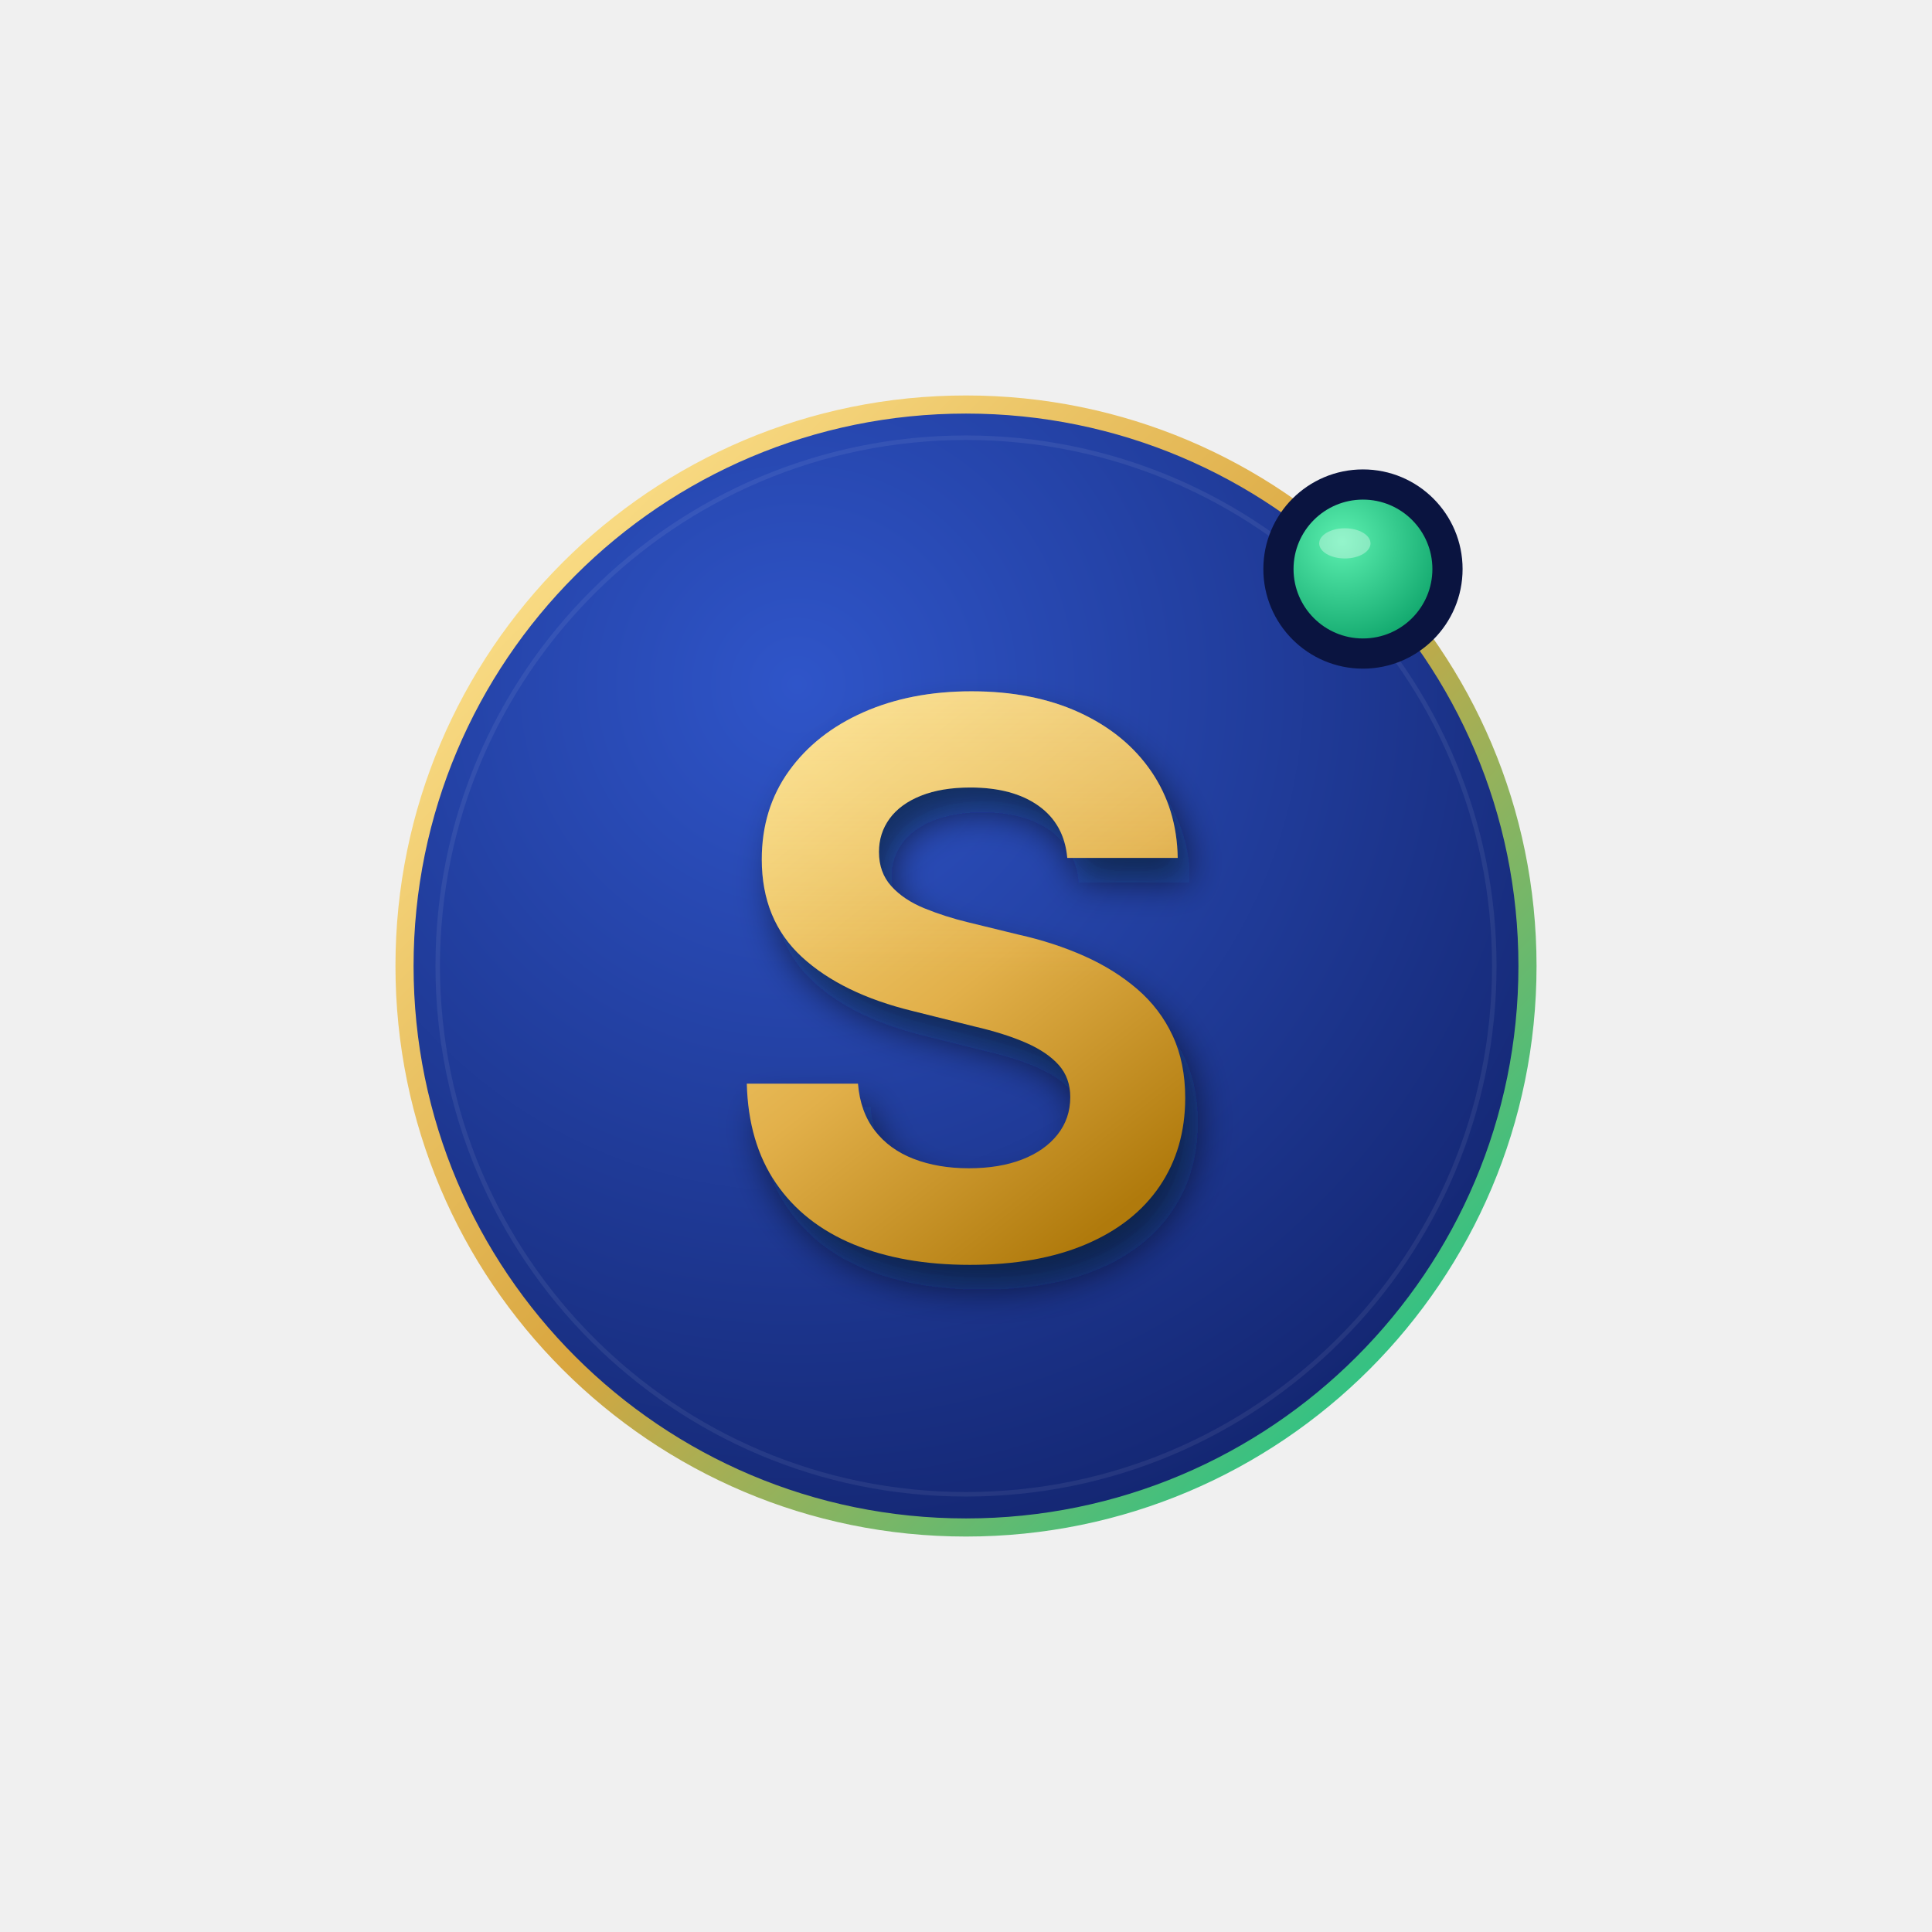
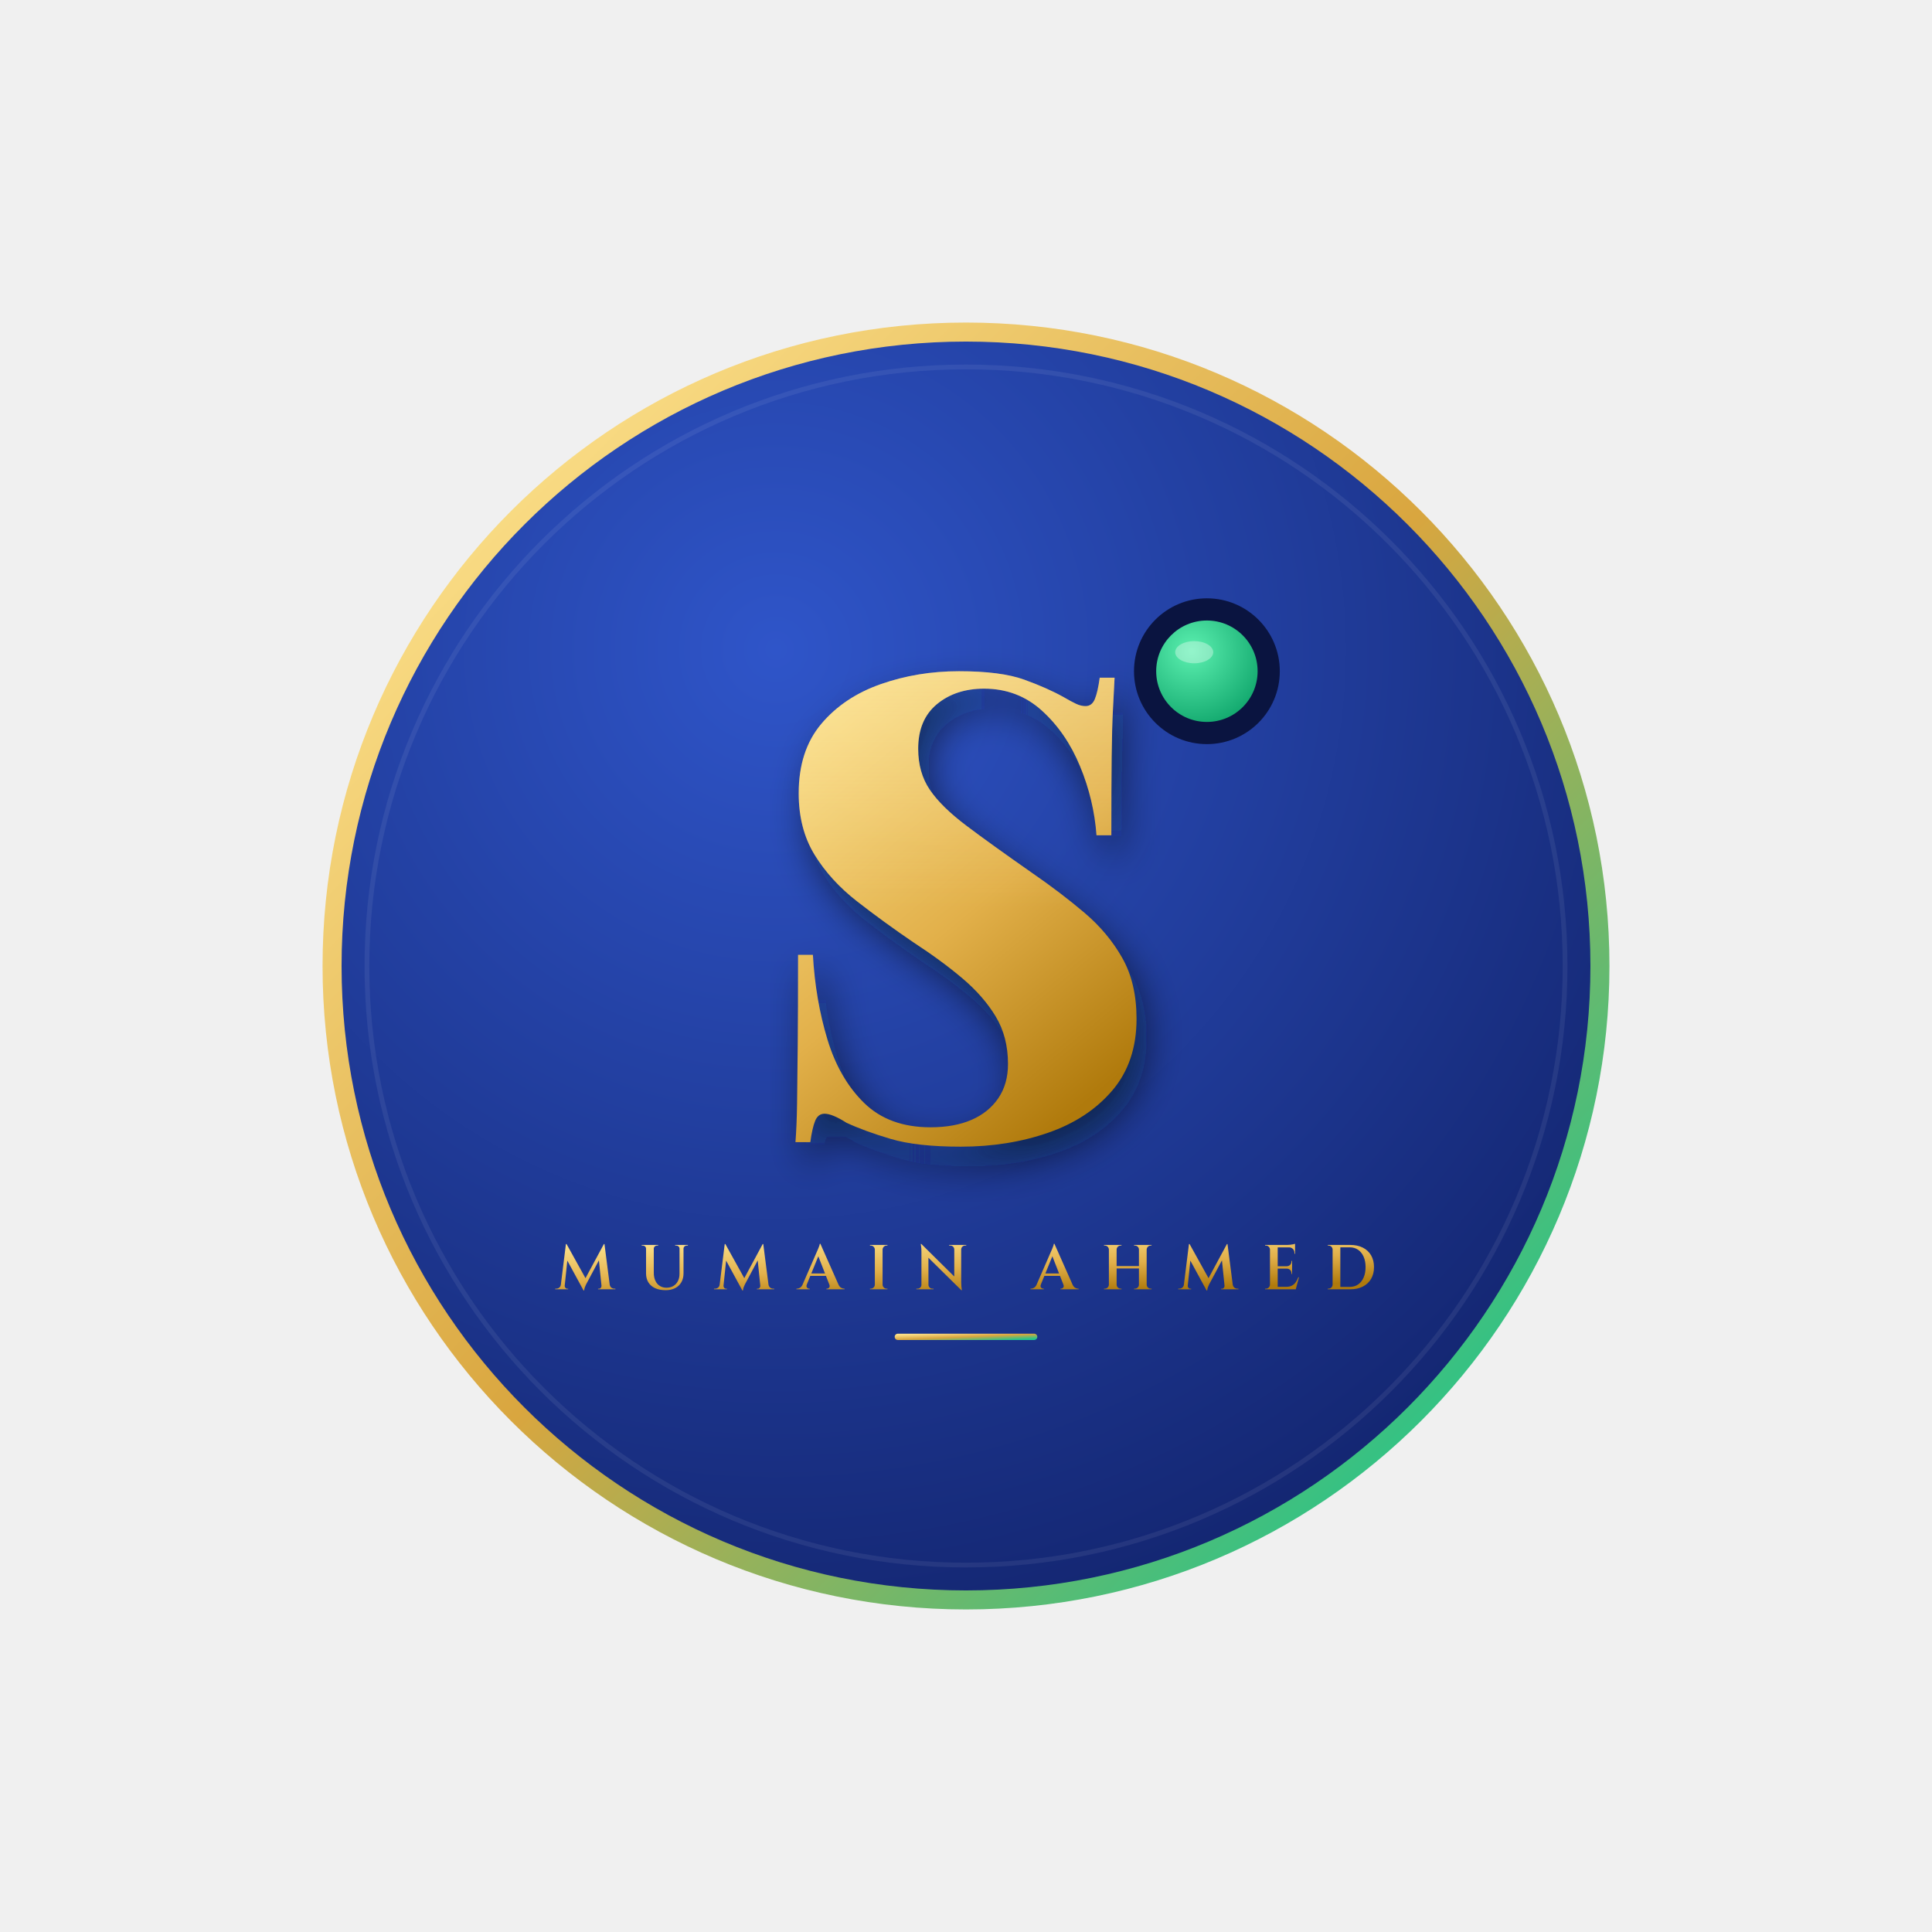
<svg xmlns="http://www.w3.org/2000/svg" viewBox="0 0 1024 1024" width="1024" height="1024">
  <defs>
    <linearGradient id="bg" x1="0" y1="0" x2="0.35" y2="1">
      <stop offset="0" stop-color="#2447B5" />
      <stop offset="1" stop-color="#0A1440" />
    </linearGradient>
    <radialGradient id="glow" cx="0.3" cy="0.2" r="0.7">
      <stop offset="0" stop-color="#8E9CDA" stop-opacity="0.26" />
      <stop offset="1" stop-color="#8E9CDA" stop-opacity="0" />
    </radialGradient>
    <radialGradient id="disc" cx="0.35" cy="0.25" r="0.9">
      <stop offset="0" stop-color="#2F55C9" />
      <stop offset="1" stop-color="#102066" />
    </radialGradient>
    <linearGradient id="gold" x1="0.1" y1="0" x2="0.7" y2="1">
      <stop offset="0" stop-color="#FCE08A" />
      <stop offset="0.55" stop-color="#E2B04A" />
      <stop offset="1" stop-color="#B07A0C" />
    </linearGradient>
    <linearGradient id="edge" x1="0" y1="0" x2="0" y2="1">
      <stop offset="0" stop-color="#FFF4C8" stop-opacity="0.9" />
      <stop offset="0.5" stop-color="#FFF4C8" stop-opacity="0" />
    </linearGradient>
    <radialGradient id="red" cx="0.35" cy="0.3" r="0.8">
      <stop offset="0" stop-color="#5CF0B0" />
      <stop offset="1" stop-color="#0FA56B" />
    </radialGradient>
    <linearGradient id="ring" x1="0.1" y1="0.1" x2="0.9" y2="0.9">
      <stop offset="0" stop-color="#FCE08A" />
      <stop offset="0.5" stop-color="#D9A63F" />
      <stop offset="1" stop-color="#22C58B" />
    </linearGradient>
    <filter id="soft" x="-10%" y="-10%" width="130%" height="130%">
      <feGaussianBlur stdDeviation="12" />
    </filter>
  </defs>
-   <g transform="translate(512 512) scale(0.8) translate(-512 -512)">
-     <circle cx="512" cy="512" r="372" fill="url(#disc)" />
-     <circle cx="512" cy="512" r="350" fill="none" stroke="#FFFFFF" stroke-opacity="0.07" stroke-width="3" />
-     <circle cx="512" cy="512" r="372" fill="none" stroke="url(#ring)" stroke-width="12" />
-     <path d="M514.604 710.0Q470.205 710.0 437.339 696.358Q404.474 682.715 386.119 655.927Q367.764 629.138 366.772 589.948H440.44Q441.928 608.551 451.602 621.077Q461.275 633.603 477.398 639.804Q493.521 646.005 513.86 646.005Q534.2 646.005 549.206 640.176Q564.213 634.347 572.646 623.681Q581.08 613.016 581.08 598.877Q581.08 586.227 573.514 577.67Q565.949 569.112 551.811 562.911Q537.672 556.71 517.333 551.997L476.654 541.828Q429.774 530.418 403.234 505.986Q376.693 481.554 376.693 441.371Q376.693 407.885 394.676 382.833Q412.659 357.781 444.037 343.89Q475.414 330 515.597 330Q556.523 330 587.033 344.014Q617.542 358.029 634.657 382.957Q651.772 407.885 652.268 440.379H579.095Q577.111 418.055 560.12 405.901Q543.129 393.747 514.852 393.747Q495.753 393.747 482.111 399.204Q468.469 404.661 461.399 414.334Q454.33 424.008 454.33 436.41Q454.33 450.052 462.516 459.106Q470.701 468.159 484.343 473.74Q497.986 479.321 513.364 483.042L546.85 491.227Q570.166 496.436 590.257 505.366Q610.349 514.295 625.479 527.317Q640.61 540.339 648.919 558.198Q657.228 576.057 657.228 599.373Q657.228 632.859 640.362 657.787Q623.495 682.715 591.497 696.358Q559.5 710.0 514.604 710.0Z" fill="#050819" fill-opacity="0.55" transform="translate(8 16)" filter="url(#soft)" />
-     <path d="M514.604 710.0Q470.205 710.0 437.339 696.358Q404.474 682.715 386.119 655.927Q367.764 629.138 366.772 589.948H440.44Q441.928 608.551 451.602 621.077Q461.275 633.603 477.398 639.804Q493.521 646.005 513.86 646.005Q534.2 646.005 549.206 640.176Q564.213 634.347 572.646 623.681Q581.08 613.016 581.08 598.877Q581.08 586.227 573.514 577.67Q565.949 569.112 551.811 562.911Q537.672 556.71 517.333 551.997L476.654 541.828Q429.774 530.418 403.234 505.986Q376.693 481.554 376.693 441.371Q376.693 407.885 394.676 382.833Q412.659 357.781 444.037 343.89Q475.414 330 515.597 330Q556.523 330 587.033 344.014Q617.542 358.029 634.657 382.957Q651.772 407.885 652.268 440.379H579.095Q577.111 418.055 560.12 405.901Q543.129 393.747 514.852 393.747Q495.753 393.747 482.111 399.204Q468.469 404.661 461.399 414.334Q454.33 424.008 454.33 436.41Q454.33 450.052 462.516 459.106Q470.701 468.159 484.343 473.74Q497.986 479.321 513.364 483.042L546.85 491.227Q570.166 496.436 590.257 505.366Q610.349 514.295 625.479 527.317Q640.61 540.339 648.919 558.198Q657.228 576.057 657.228 599.373Q657.228 632.859 640.362 657.787Q623.495 682.715 591.497 696.358Q559.5 710.0 514.604 710.0Z" fill="url(#gold)" />
-     <path d="M514.604 710.0Q470.205 710.0 437.339 696.358Q404.474 682.715 386.119 655.927Q367.764 629.138 366.772 589.948H440.44Q441.928 608.551 451.602 621.077Q461.275 633.603 477.398 639.804Q493.521 646.005 513.86 646.005Q534.2 646.005 549.206 640.176Q564.213 634.347 572.646 623.681Q581.08 613.016 581.08 598.877Q581.08 586.227 573.514 577.67Q565.949 569.112 551.811 562.911Q537.672 556.71 517.333 551.997L476.654 541.828Q429.774 530.418 403.234 505.986Q376.693 481.554 376.693 441.371Q376.693 407.885 394.676 382.833Q412.659 357.781 444.037 343.89Q475.414 330 515.597 330Q556.523 330 587.033 344.014Q617.542 358.029 634.657 382.957Q651.772 407.885 652.268 440.379H579.095Q577.111 418.055 560.12 405.901Q543.129 393.747 514.852 393.747Q495.753 393.747 482.111 399.204Q468.469 404.661 461.399 414.334Q454.33 424.008 454.33 436.41Q454.33 450.052 462.516 459.106Q470.701 468.159 484.343 473.74Q497.986 479.321 513.364 483.042L546.85 491.227Q570.166 496.436 590.257 505.366Q610.349 514.295 625.479 527.317Q640.61 540.339 648.919 558.198Q657.228 576.057 657.228 599.373Q657.228 632.859 640.362 657.787Q623.495 682.715 591.497 696.358Q559.5 710.0 514.604 710.0Z" fill="url(#edge)" fill-opacity="0.28" />
-     <circle cx="775" cy="249" r="66" fill="#0A1440" />
-     <circle cx="775" cy="249" r="46" fill="url(#red)" />
-     <ellipse cx="763" cy="232" rx="17" ry="10" fill="#FFFFFF" fill-opacity="0.34" />
+   <g transform="translate(512 512) scale(0.84) translate(-512 -512)">
+     <circle cx="512" cy="512" r="400" fill="url(#disc)" />
+     <circle cx="512" cy="512" r="378" fill="none" stroke="#FFFFFF" stroke-opacity="0.07" stroke-width="3" />
+     <circle cx="512" cy="512" r="400" fill="none" stroke="url(#ring)" stroke-width="12" />
+     <path d="M507.516 326Q534.011 326 548.685 331.299Q563.359 336.598 573.549 342.304Q578.44 345.158 581.497 346.584Q584.554 348.011 587.408 348.011Q591.484 348.011 593.318 343.527Q595.152 339.043 596.375 330.076H605.75Q605.342 338.636 604.731 350.049Q604.12 361.462 603.916 380.212Q603.712 398.962 603.712 429.533H594.337Q592.707 407.114 583.943 385.918Q575.179 364.723 559.894 350.864Q544.609 337.005 523.413 337.005Q505.478 337.005 493.658 346.788Q481.837 356.571 481.837 374.913Q481.837 389.995 489.174 400.796Q496.511 411.598 512.204 423.418Q527.897 435.239 553.576 453.174Q571.918 465.81 586.796 478.446Q601.674 491.082 610.641 506.978Q619.609 522.875 619.609 545.293Q619.609 572.603 604.323 590.538Q589.038 608.473 563.766 617.236Q538.495 626 508.739 626Q481.022 626 464.514 621.109Q448.005 616.217 436.592 610.918Q427.625 605.212 422.734 605.212Q418.658 605.212 416.823 609.696Q414.989 614.179 413.766 623.147H404.391Q405.207 612.549 405.41 598.486Q405.614 584.424 405.818 562.005Q406.022 539.587 406.022 504.94H415.397Q417.027 533.473 424.568 558.337Q432.109 583.201 447.802 598.486Q463.495 613.772 489.582 613.772Q504.663 613.772 515.465 609.084Q526.266 604.397 532.38 595.429Q538.495 586.462 538.495 573.826Q538.495 556.707 530.75 543.867Q523.005 531.027 509.758 519.818Q496.511 508.609 478.984 497.196Q459.826 484.152 443.114 471.109Q426.402 458.065 416.416 441.761Q406.429 425.457 406.429 403.038Q406.429 376.136 420.696 359.22Q434.962 342.304 458.196 334.152Q481.429 326 507.516 326Z" fill="#050819" fill-opacity="0.55" transform="translate(6 12)" filter="url(#soft)" />
+     <path d="M507.516 326Q534.011 326 548.685 331.299Q563.359 336.598 573.549 342.304Q578.44 345.158 581.497 346.584Q584.554 348.011 587.408 348.011Q591.484 348.011 593.318 343.527Q595.152 339.043 596.375 330.076H605.75Q605.342 338.636 604.731 350.049Q604.12 361.462 603.916 380.212Q603.712 398.962 603.712 429.533H594.337Q592.707 407.114 583.943 385.918Q575.179 364.723 559.894 350.864Q544.609 337.005 523.413 337.005Q505.478 337.005 493.658 346.788Q481.837 356.571 481.837 374.913Q481.837 389.995 489.174 400.796Q496.511 411.598 512.204 423.418Q527.897 435.239 553.576 453.174Q571.918 465.81 586.796 478.446Q601.674 491.082 610.641 506.978Q619.609 522.875 619.609 545.293Q619.609 572.603 604.323 590.538Q589.038 608.473 563.766 617.236Q538.495 626 508.739 626Q481.022 626 464.514 621.109Q448.005 616.217 436.592 610.918Q427.625 605.212 422.734 605.212Q418.658 605.212 416.823 609.696Q414.989 614.179 413.766 623.147H404.391Q405.207 612.549 405.41 598.486Q405.614 584.424 405.818 562.005Q406.022 539.587 406.022 504.94H415.397Q417.027 533.473 424.568 558.337Q432.109 583.201 447.802 598.486Q463.495 613.772 489.582 613.772Q504.663 613.772 515.465 609.084Q526.266 604.397 532.38 595.429Q538.495 586.462 538.495 573.826Q538.495 556.707 530.75 543.867Q523.005 531.027 509.758 519.818Q496.511 508.609 478.984 497.196Q459.826 484.152 443.114 471.109Q426.402 458.065 416.416 441.761Q406.429 425.457 406.429 403.038Q406.429 376.136 420.696 359.22Q434.962 342.304 458.196 334.152Q481.429 326 507.516 326Z" fill="url(#gold)" />
+     <path d="M507.516 326Q534.011 326 548.685 331.299Q563.359 336.598 573.549 342.304Q578.44 345.158 581.497 346.584Q584.554 348.011 587.408 348.011Q591.484 348.011 593.318 343.527Q595.152 339.043 596.375 330.076H605.75Q605.342 338.636 604.731 350.049Q604.12 361.462 603.916 380.212Q603.712 398.962 603.712 429.533H594.337Q592.707 407.114 583.943 385.918Q575.179 364.723 559.894 350.864Q544.609 337.005 523.413 337.005Q505.478 337.005 493.658 346.788Q481.837 356.571 481.837 374.913Q481.837 389.995 489.174 400.796Q496.511 411.598 512.204 423.418Q527.897 435.239 553.576 453.174Q571.918 465.81 586.796 478.446Q601.674 491.082 610.641 506.978Q619.609 522.875 619.609 545.293Q619.609 572.603 604.323 590.538Q589.038 608.473 563.766 617.236Q538.495 626 508.739 626Q481.022 626 464.514 621.109Q448.005 616.217 436.592 610.918Q427.625 605.212 422.734 605.212Q418.658 605.212 416.823 609.696Q414.989 614.179 413.766 623.147H404.391Q405.207 612.549 405.41 598.486Q405.614 584.424 405.818 562.005Q406.022 539.587 406.022 504.94H415.397Q417.027 533.473 424.568 558.337Q432.109 583.201 447.802 598.486Q463.495 613.772 489.582 613.772Q504.663 613.772 515.465 609.084Q526.266 604.397 532.38 595.429Q538.495 586.462 538.495 573.826Q538.495 556.707 530.75 543.867Q523.005 531.027 509.758 519.818Q496.511 508.609 478.984 497.196Q459.826 484.152 443.114 471.109Q426.402 458.065 416.416 441.761Q406.429 425.457 406.429 403.038Q406.429 376.136 420.696 359.22Q434.962 342.304 458.196 334.152Q481.429 326 507.516 326Z" fill="url(#edge)" fill-opacity="0.28" />
+     <circle cx="664" cy="326" r="46" fill="#0A1440" />
+     <circle cx="664" cy="326" r="32" fill="url(#red)" />
+     <ellipse cx="656" cy="314" rx="12" ry="7" fill="#FFFFFF" fill-opacity="0.34" />
+     <path d="M283.52 687.44 283.84 691.24 272.56 712.4Q272.56 712.4 272.2 713.1Q271.84 713.8 271.48 714.8Q271.12 715.8 271.08 716.72H270.68L269.44 713.56ZM257.24 713.08V716.0H252.8V715.6Q252.84 715.6 253.14 715.6Q253.44 715.6 253.44 715.6Q254.52 715.6 255.36 714.94Q256.2 714.28 256.36 713.08ZM258.8 713.72Q258.8 713.76 258.8 713.8Q258.8 713.84 258.8 713.92Q258.8 714.56 259.26 715.1Q259.72 715.64 260.36 715.64H260.96V716.0H258.52V713.72ZM259.56 687.44H259.96L261.16 690.92L258.56 716.0H256ZM259.96 687.44 272.52 710.08 270.68 716.72 259.0 695.24ZM283.88 687.44 287.56 716.0H282.24L280.16 695.68L283.52 687.44ZM286.32 713.08H287.2Q287.4 714.28 288.22 714.94Q289.04 715.6 290.12 715.6Q290.12 715.6 290.42 715.6Q290.72 715.6 290.76 715.6V716.0H286.32ZM282.0 713.72H282.28V716.0H279.84V715.64H280.44Q281.12 715.64 281.56 715.1Q282.0 714.56 282.0 713.92Q282.0 713.84 282.0 713.8Q282.0 713.76 282.0 713.72Z M315 688.0V705.6Q315 708.44 315.98 710.56Q316.96 712.68 318.76 713.84Q320.56 715.0 322.96 715.0Q325.52 715.0 327.36 713.9Q329.2 712.8 330.22 710.82Q331.24 708.84 331.24 706.12V688.0H333.76V705.96Q333.76 709.16 332.4 711.54Q331.04 713.92 328.5 715.24Q325.96 716.56 322.48 716.56Q318.56 716.56 315.78 715.26Q313 713.96 311.56 711.58Q310.12 709.2 310.12 706.0V688.0ZM310.24 688.0V690.4H310.12Q310.12 689.52 309.5 688.96Q308.88 688.4 308 688.4Q308 688.4 307.68 688.4Q307.36 688.4 307.36 688.4V688.0ZM317.76 688.0V688.4Q317.76 688.4 317.44 688.4Q317.12 688.4 317.12 688.4Q316.24 688.4 315.62 688.96Q315 689.52 315 690.4H314.92V688.0ZM331.36 688.0V690.4H331.24Q331.24 689.52 330.62 688.96Q330 688.4 329.12 688.4Q329.12 688.4 328.8 688.4Q328.48 688.4 328.48 688.4V688.0ZM336.52 688.0V688.4Q336.52 688.4 336.2 688.4Q335.88 688.4 335.88 688.4Q335 688.4 334.38 688.96Q333.76 689.52 333.76 690.4H333.68V688.0Z M383.72 687.44 384.04 691.24 372.76 712.4Q372.76 712.4 372.4 713.1Q372.04 713.8 371.68 714.8Q371.32 715.8 371.28 716.72H370.88L369.64 713.56ZM357.44 713.08V716.0H353V715.6Q353.04 715.6 353.34 715.6Q353.64 715.6 353.64 715.6Q354.72 715.6 355.56 714.94Q356.4 714.28 356.56 713.08ZM359 713.72Q359 713.76 359 713.8Q359 713.84 359 713.92Q359 714.56 359.46 715.1Q359.92 715.64 360.56 715.64H361.16V716.0H358.72V713.72ZM359.76 687.44H360.16L361.36 690.92L358.76 716.0H356.2ZM360.16 687.44 372.72 710.08 370.88 716.72 359.2 695.24ZM384.08 687.44 387.76 716.0H382.44L380.36 695.68L383.72 687.44ZM386.52 713.08H387.4Q387.6 714.28 388.42 714.94Q389.24 715.6 390.32 715.6Q390.32 715.6 390.62 715.6Q390.92 715.6 390.96 715.6V716.0H386.52ZM382.2 713.72H382.48V716.0H380.04V715.64H380.64Q381.32 715.64 381.76 715.1Q382.2 714.56 382.2 713.92Q382.2 713.84 382.2 713.8Q382.2 713.76 382.2 713.72Z M420.12 687.28 432.76 715.76H426.84L418.24 693.68ZM411.52 713.08Q411.2 713.88 411.4 714.44Q411.6 715.0 412.08 715.3Q412.56 715.6 413.04 715.6H413.4V716.0H405.0V715.6Q405.0 715.6 405.18 715.6Q405.36 715.6 405.36 715.6Q406.28 715.6 407.26 715.02Q408.24 714.44 408.88 713.08ZM420.12 687.28 420.32 691.48 410.36 715.88H407.64L417.96 692.16Q418.04 692.0 418.3 691.38Q418.56 690.76 418.9 689.96Q419.24 689.16 419.48 688.42Q419.72 687.68 419.76 687.28ZM424.8 706.0V707.52H412.76V706.0ZM425.8 713.08H431.56Q432.2 714.44 433.18 715.02Q434.16 715.6 435.08 715.6Q435.08 715.6 435.24 715.6Q435.4 715.6 435.4 715.6V716.0H423.92V715.6H424.28Q425.04 715.6 425.64 714.94Q426.24 714.28 425.8 713.08Z M459.36 688.0V716.0H454.48V688.0ZM454.6 713.08V716.0H451.4V715.6Q451.4 715.6 451.66 715.6Q451.92 715.6 451.92 715.6Q452.96 715.6 453.7 714.86Q454.44 714.12 454.48 713.08ZM454.6 690.92H454.48Q454.44 689.88 453.7 689.14Q452.96 688.4 451.92 688.4Q451.92 688.4 451.66 688.4Q451.4 688.4 451.4 688.4V688.0H454.6ZM459.24 713.08H459.36Q459.4 714.12 460.14 714.86Q460.88 715.6 461.92 715.6Q461.92 715.6 462.16 715.6Q462.4 715.6 462.44 715.6V716.0H459.24ZM459.24 690.92V688.0H462.44V688.4Q462.4 688.4 462.16 688.4Q461.92 688.4 461.92 688.4Q460.88 688.4 460.14 689.14Q459.4 689.88 459.36 690.92Z M483.84 687.4 508.6 711.88 509.04 716.56 484.28 692.12ZM484 713.16V716.0H480.68V715.6Q480.68 715.6 481.04 715.6Q481.4 715.6 481.44 715.6Q482.44 715.6 483.16 714.88Q483.88 714.16 483.88 713.16ZM488.32 713.16Q488.32 714.16 489.04 714.88Q489.76 715.6 490.76 715.6Q490.8 715.6 491.16 715.6Q491.52 715.6 491.52 715.6V716.0H488.2V713.16ZM483.84 687.4 488.28 692.24 488.32 716.0H483.88V692.4Q483.88 690.24 483.66 688.82Q483.44 687.4 483.44 687.4ZM508.96 688.0V711.44Q508.96 712.88 509.08 714.04Q509.2 715.2 509.3 715.88Q509.4 716.56 509.4 716.56H509.04L504.6 711.56V688.0ZM512.16 688.0V688.4Q512.16 688.4 511.8 688.4Q511.44 688.4 511.44 688.4Q510.44 688.4 509.72 689.1Q509.0 689.8 508.96 690.84H508.84V688.0ZM501.36 688.0H504.68V690.84H504.6Q504.56 689.8 503.86 689.1Q503.16 688.4 502.12 688.4Q502.12 688.4 501.76 688.4Q501.4 688.4 501.36 688.4Z  M567.8 687.28 580.44 715.76H574.52L565.92 693.68ZM559.2 713.08Q558.88 713.88 559.08 714.44Q559.28 715.0 559.76 715.3Q560.24 715.6 560.72 715.6H561.08V716.0H552.68V715.6Q552.68 715.6 552.86 715.6Q553.04 715.6 553.04 715.6Q553.96 715.6 554.94 715.02Q555.92 714.44 556.56 713.08ZM567.8 687.28 568 691.48 558.04 715.88H555.32L565.64 692.16Q565.72 692.0 565.98 691.38Q566.24 690.76 566.58 689.96Q566.92 689.16 567.16 688.42Q567.4 687.68 567.44 687.28ZM572.48 706.0V707.52H560.44V706.0ZM573.48 713.08H579.24Q579.88 714.44 580.86 715.02Q581.84 715.6 582.76 715.6Q582.76 715.6 582.92 715.6Q583.08 715.6 583.08 715.6V716.0H571.6V715.6H571.96Q572.72 715.6 573.32 714.94Q573.92 714.28 573.48 713.08Z M626 688.0V716.0H621.12V688.0ZM607.04 688.0V716.0H602.16V688.0ZM621.48 701.32V702.84H606.64V701.32ZM602.28 713.08V716.0H599.08V715.6Q599.08 715.6 599.34 715.6Q599.6 715.6 599.6 715.6Q600.64 715.6 601.38 714.86Q602.12 714.12 602.16 713.08ZM602.28 690.92H602.16Q602.12 689.88 601.38 689.14Q600.64 688.4 599.6 688.4Q599.6 688.4 599.34 688.4Q599.08 688.4 599.08 688.4V688.0H602.28ZM606.92 713.08H607.04Q607.08 714.12 607.82 714.86Q608.56 715.6 609.6 715.6Q609.6 715.6 609.84 715.6Q610.08 715.6 610.12 715.6V716.0H606.92ZM606.92 690.92V688.0H610.12V688.4Q610.08 688.4 609.84 688.4Q609.6 688.4 609.6 688.4Q608.56 688.4 607.82 689.14Q607.08 689.88 607.04 690.92ZM621.24 713.08V716.0H618.04V715.6Q618.08 715.6 618.32 715.6Q618.56 715.6 618.56 715.6Q619.6 715.6 620.36 714.86Q621.12 714.12 621.12 713.08ZM621.24 690.92H621.12Q621.12 689.88 620.36 689.14Q619.6 688.4 618.56 688.4Q618.56 688.4 618.32 688.4Q618.08 688.4 618.04 688.4V688.0H621.24ZM625.88 713.08H626Q626.04 714.12 626.78 714.86Q627.52 715.6 628.56 715.6Q628.56 715.6 628.82 715.6Q629.08 715.6 629.08 715.6V716.0H625.88ZM625.88 690.92V688.0H629.08V688.4Q629.08 688.4 628.82 688.4Q628.56 688.4 628.56 688.4Q627.52 688.4 626.78 689.14Q626.04 689.88 626 690.92Z M676.64 687.44 676.96 691.24 665.68 712.4Q665.68 712.4 665.32 713.1Q664.96 713.8 664.6 714.8Q664.24 715.8 664.2 716.72H663.8L662.56 713.56ZM650.36 713.08V716.0H645.92V715.6Q645.96 715.6 646.26 715.6Q646.56 715.6 646.56 715.6Q647.64 715.6 648.48 714.94Q649.32 714.28 649.48 713.08ZM651.92 713.72Q651.92 713.76 651.92 713.8Q651.92 713.84 651.92 713.92Q651.92 714.56 652.38 715.1Q652.84 715.64 653.48 715.64H654.08V716.0H651.64V713.72ZM652.68 687.44H653.08L654.28 690.92L651.68 716.0H649.12ZM653.08 687.44 665.64 710.08 663.8 716.72 652.12 695.24ZM677.0 687.44 680.68 716.0H675.36L673.28 695.68L676.64 687.44ZM679.44 713.08H680.32Q680.52 714.28 681.34 714.94Q682.16 715.6 683.24 715.6Q683.24 715.6 683.54 715.6Q683.84 715.6 683.88 715.6V716.0H679.44ZM675.12 713.72H675.4V716.0H672.96V715.64H673.56Q674.24 715.64 674.68 715.1Q675.12 714.56 675.12 713.92Q675.12 713.84 675.12 713.8Q675.12 713.76 675.12 713.72Z M708.68 688.0V716.0H703.8V688.0ZM719.28 714.44 719.96 716.0H708.56V714.44ZM717.76 701.44V702.96H708.56V701.44ZM719.64 688.0V689.56H708.56V688.0ZM722.08 708.4 720.08 716.0H712.6L714.04 714.44Q716.08 714.44 717.56 713.7Q719.04 712.96 720.04 711.58Q721.04 710.2 721.68 708.4ZM717.76 702.88V706.32H717.36V705.88Q717.36 704.64 716.52 703.8Q715.68 702.96 714.44 702.96V702.88ZM717.76 698.08V701.52H714.44V701.44Q715.68 701.4 716.52 700.56Q717.36 699.72 717.36 698.48V698.08ZM719.64 689.44V693.6H719.24V693.04Q719.24 691.52 718.28 690.54Q717.32 689.56 715.72 689.52V689.44ZM719.64 687.28V688.44L714.76 688.0Q715.64 688.0 716.62 687.88Q717.6 687.76 718.44 687.6Q719.28 687.44 719.64 687.28ZM703.92 713.08V716.0H700.72V715.6Q700.72 715.6 700.98 715.6Q701.24 715.6 701.24 715.6Q702.28 715.6 703.02 714.86Q703.76 714.12 703.8 713.08ZM703.92 690.92H703.8Q703.76 689.88 703.02 689.14Q702.28 688.4 701.24 688.4Q701.24 688.4 700.98 688.4Q700.72 688.4 700.72 688.4V688.0H703.92Z M754.44 688.0Q759.0 688.0 762.38 689.7Q765.76 691.4 767.6 694.56Q769.44 697.72 769.44 702.0Q769.44 706.28 767.6 709.42Q765.76 712.56 762.38 714.28Q759.0 716.0 754.44 716.0H745.24L745.2 714.48Q745.96 714.48 747.1 714.48Q748.24 714.48 749.46 714.48Q750.68 714.48 751.74 714.48Q752.8 714.48 753.46 714.48Q754.12 714.48 754.12 714.48Q757.2 714.48 759.42 712.94Q761.64 711.4 762.88 708.6Q764.12 705.8 764.12 702.0Q764.12 698.2 762.88 695.4Q761.64 692.6 759.4 691.06Q757.16 689.52 754.12 689.52Q754.12 689.52 753.42 689.52Q752.72 689.52 751.62 689.52Q750.52 689.52 749.24 689.52Q747.96 689.52 746.78 689.52Q745.6 689.52 744.8 689.52V688.0ZM748.2 688.0V716.0H743.32V688.0ZM743.44 713.08V716.0H740.24V715.6Q740.24 715.6 740.5 715.6Q740.76 715.6 740.76 715.6Q741.8 715.6 742.54 714.86Q743.28 714.12 743.32 713.08ZM743.44 690.92H743.32Q743.32 689.88 742.56 689.14Q741.8 688.4 740.76 688.4Q740.76 688.4 740.52 688.4Q740.28 688.4 740.28 688.4L740.24 688.0H743.44Z" fill="url(#gold)" />
+     <rect x="467" y="744" width="90" height="4" rx="2" fill="url(#ring)" />
  </g>
</svg>
